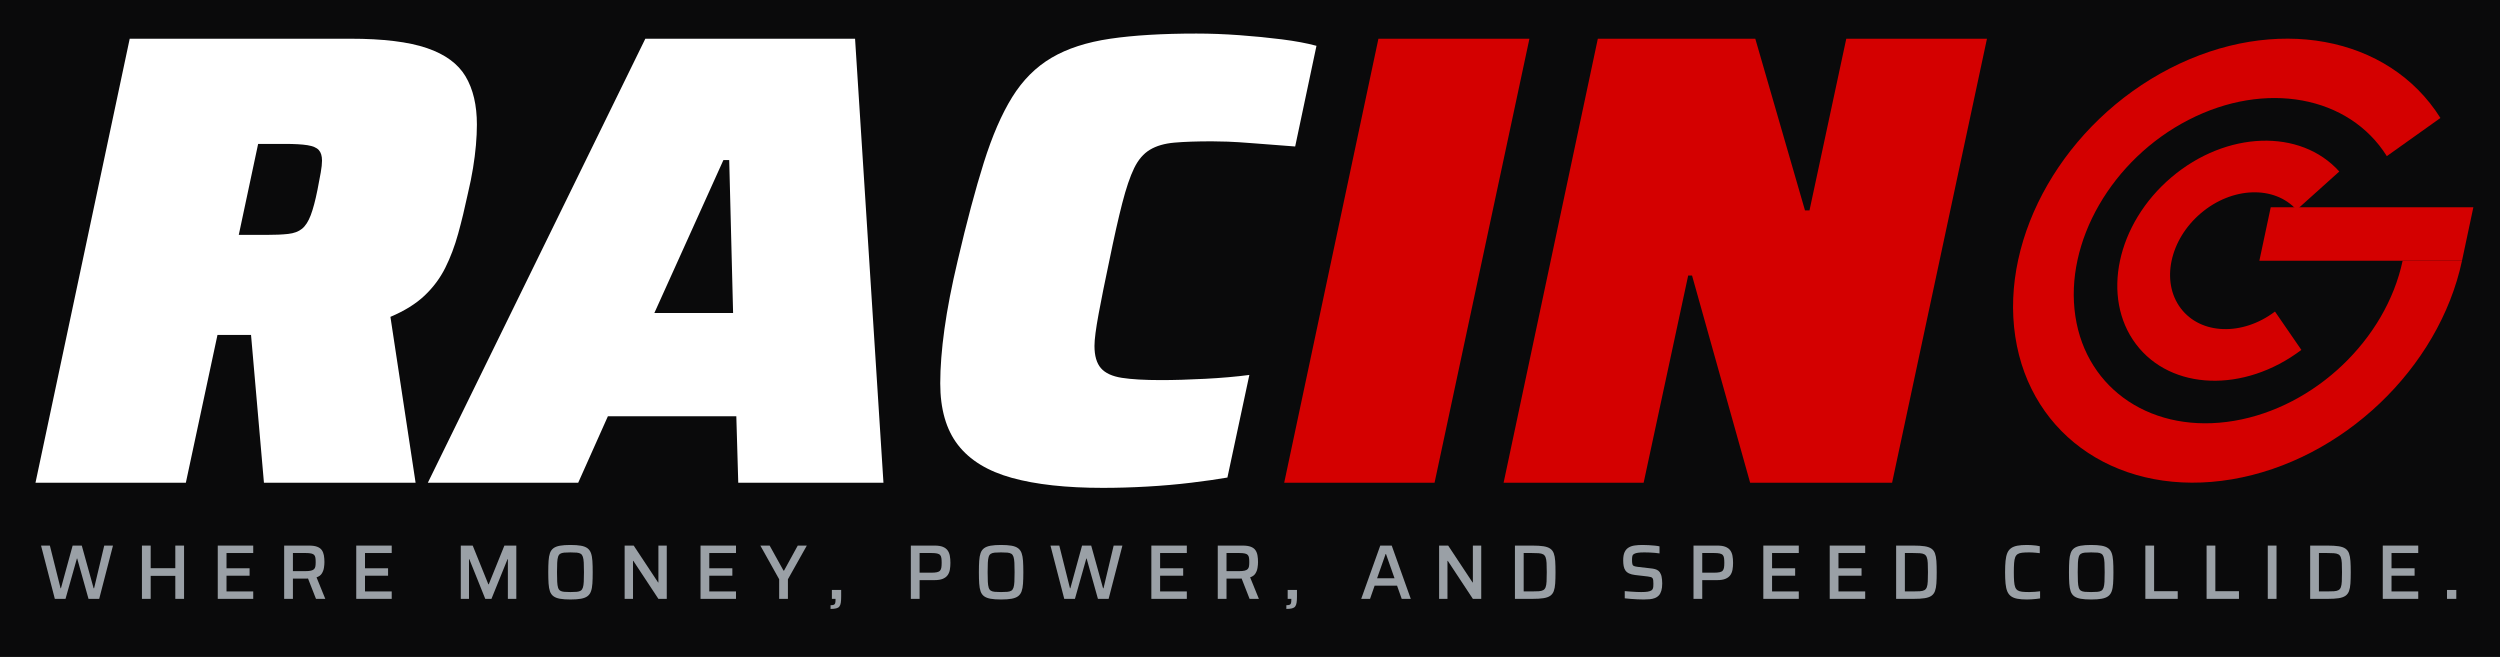
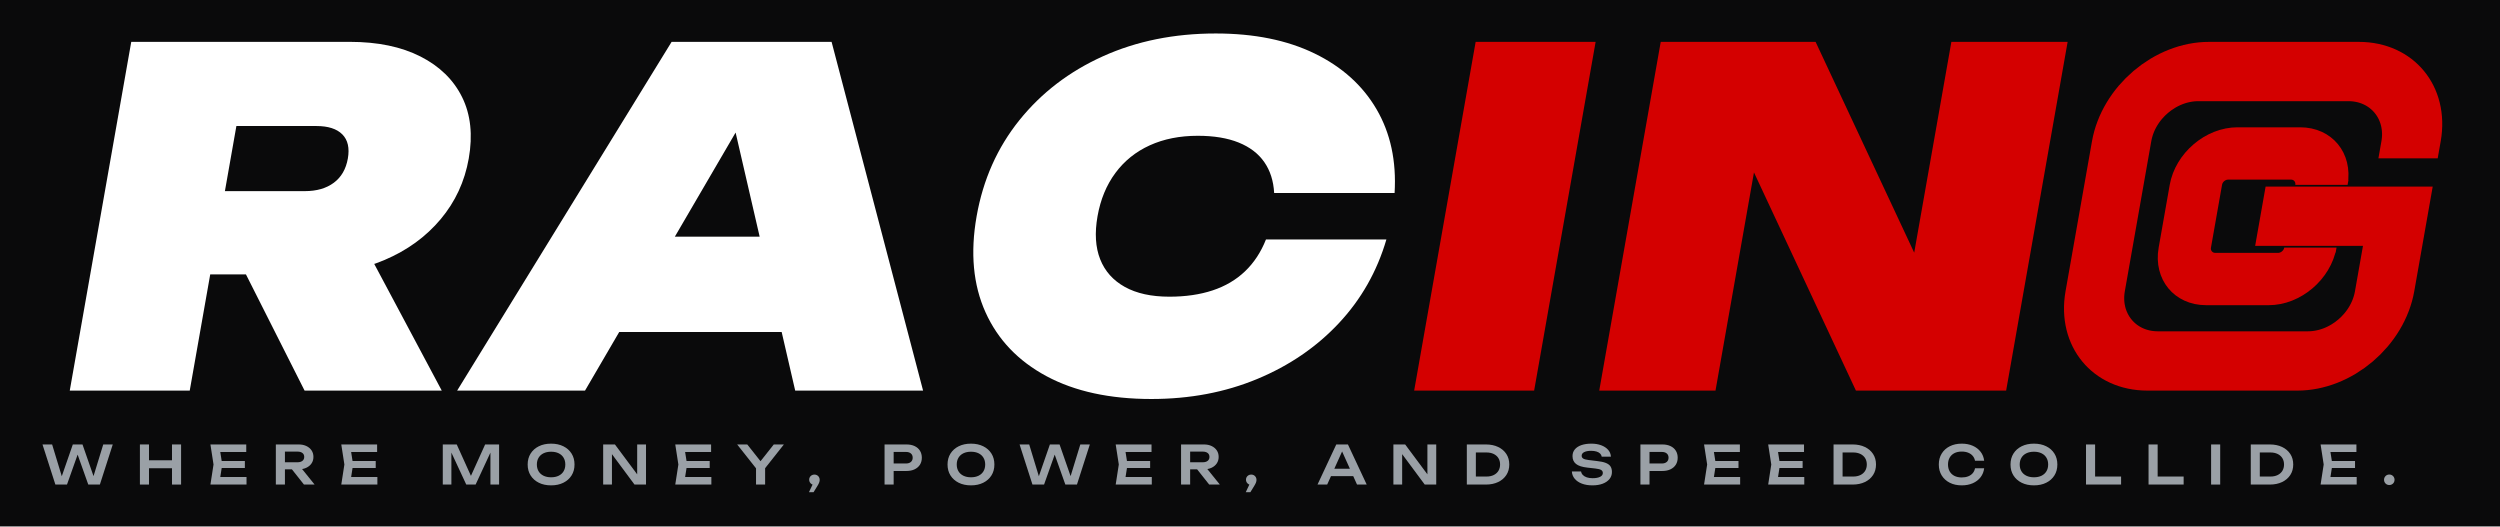
- <svg xmlns="http://www.w3.org/2000/svg" viewBox="0 0 3874 1018" role="img" aria-label="Racing Inc. wordmark: RAC, IN and a fused G+C">
+ <svg xmlns="http://www.w3.org/2000/svg" viewBox="0 0 5376 1132" role="img" aria-label="Racing Inc.: RAC, IN and a fused G+C">
  <rect width="100%" height="100%" fill="#0A0A0B" />
-   <g transform="translate(60 748)">
-     <path transform="translate(0.0 0) scale(1.0 -1.0)" d="M-5 0 141 688H483Q559 688 601.5 673.5Q644 659 661.5 629.5Q679 600 679 555Q679 540 677.5 523.0Q676 506 673.0 487.5Q670 469 665 448Q658 415 650.0 386.0Q642 357 630.0 333.0Q618 309 598.0 290.0Q578 271 545 257L584 0H349L329 229Q325 229 320.5 229.0Q316 229 311 229H277L228 0ZM310 384H352Q373 384 386.5 385.5Q400 387 408.0 393.5Q416 400 421.5 414.5Q427 429 432 454Q435 469 437.0 480.5Q439 492 439 499Q439 510 434.0 515.5Q429 521 416.5 523.0Q404 525 381 525H340Z" fill="#FFFFFF" />
-     <path transform="translate(662.0 0) scale(1.0 -1.0)" d="M-59 0 278 688H603L647 0H422L419 103H220L174 0ZM292 263H414L408 500H399Z" fill="#FFFFFF" />
-     <path transform="translate(1367.0 0) scale(1.0 -1.0)" d="M282 -8Q197 -8 141.0 7.5Q85 23 57.5 58.5Q30 94 30 154Q30 191 36.5 238.0Q43 285 57 344Q78 434 97.5 496.0Q117 558 141.5 597.5Q166 637 202.5 658.5Q239 680 293.5 688.0Q348 696 427 696Q459 696 493.5 693.5Q528 691 559.5 687.0Q591 683 613 677L580 521Q540 524 515.0 526.0Q490 528 475.5 528.5Q461 529 451 529Q416 529 393.0 527.0Q370 525 355.0 516.0Q340 507 330.5 487.5Q321 468 312.0 433.0Q303 398 292 344Q282 297 275.5 262.0Q269 227 269 212Q269 189 279.0 177.5Q289 166 311.5 162.5Q334 159 372 159Q402 159 440.5 161.0Q479 163 509 167L475 8Q452 4 419.0 0.0Q386 -4 350.5 -6.0Q315 -8 282 -8Z" fill="#FFFFFF" />
-     <path transform="translate(1935.0 0) scale(1.0 -1.0)" d="M-5 0 141 688H375L228 0Z" fill="#D40000" />
-     <path transform="translate(2275.0 0) scale(1.0 -1.0)" d="M-5 0 141 688H385L462 422H469L526 688H744L597 0H377L287 321H281L212 0Z" fill="#D40000" />
-     <g transform="skewX(-12.0)">
-       <path d="M3566.3 -535.6 A298 298 0 1 0 3636.0 -344.0" fill="none" stroke="#D40000" stroke-width="92" />
-       <rect x="3368.0" y="-426.8" width="314.0" height="82.8" fill="#D40000" />
-       <path d="M3435.7 -235.5 A146 146 0 1 1 3435.7 -452.5" fill="none" stroke="#D40000" stroke-width="80" />
+   <g transform="translate(90 840)">
+     <g transform="skewX(-10)">
+       <path transform="translate(0.0 0) scale(1.0 -1.0)" d="M238 429H490Q528 429 549.0 447.0Q570 465 570 499Q570 533 549.0 551.0Q528 569 490 569H202L318 685V0H60V750H530Q620 750 687.5 718.5Q755 687 792.5 631.0Q830 575 830 499Q830 425 792.5 368.5Q755 312 687.5 281.0Q620 250 530 250H238ZM326 351H611L860 0H565Z" fill="#FFFFFF" />
+       <path transform="translate(896.0 0) scale(1.0 -1.0)" d="M238 126V331H749V126ZM670 750 999 0H724L465 636H531L272 0H-3L326 750Z" fill="#FFFFFF" />
+       <path transform="translate(1912.0 0) scale(1.0 -1.0)" d="M922 325Q910 222 851.5 145.0Q793 68 697.0 25.0Q601 -18 477 -18Q343 -18 243.0 31.0Q143 80 87.5 168.5Q32 257 32 375Q32 493 87.5 581.5Q143 670 243.0 719.0Q343 768 477 768Q601 768 697.0 725.0Q793 682 851.5 605.0Q910 528 922 425H663Q654 464 630.0 491.5Q606 519 567.5 533.5Q529 548 477 548Q419 548 377.5 527.5Q336 507 314.0 468.0Q292 429 292 375Q292 321 314.0 282.5Q336 244 377.5 223.0Q419 202 477 202Q529 202 567.5 215.5Q606 229 630.0 256.5Q654 284 663 325Z" fill="#FFFFFF" />
+       <path transform="translate(2891.0 0) scale(1.0 -1.0)" d="M60 750H318V0H60Z" fill="#D40000" />
+       <path transform="translate(3289.0 0) scale(1.0 -1.0)" d="M755 188 685 171V750H935V0H612L240 578L310 595V0H60V750H393Z" fill="#D40000" />
+       <path d="M5000.2 -499.5 V-536.2 A150.0 150.0 0 0 0 4850.2 -686.2 H4527.8 A150.0 150.0 0 0 0 4377.8 -536.2 V-213.8 A150.0 150.0 0 0 0 4527.8 -63.8 H4850.2 A150.0 150.0 0 0 0 5000.2 -213.8 V-375.0 H4704.6" fill="none" stroke="#D40000" stroke-width="127.5" stroke-linejoin="miter" />
+       <path d="M4824.0 -453.3 V-442.5 A67.5 67.5 0 0 0 4756.5 -510.0 H4621.5 A67.5 67.5 0 0 0 4554.0 -442.5 V-307.5 A67.5 67.5 0 0 0 4621.5 -240.0 H4756.5 A67.5 67.5 0 0 0 4824.0 -307.5 V-296.7" fill="none" stroke="#D40000" stroke-width="112.5" stroke-linejoin="miter" />
+     </g>
+     <g transform="translate(0 202)">
+       <path transform="translate(0.0 0) scale(0.115 -0.115)" d="M997 69H939L1148 750H1326L1085 0H868L632 664H706L470 0H253L12 750H192L399 69L343 70L579 750H760Z" fill="#9AA0A6" />
+       <path transform="translate(202.0 0) scale(0.115 -0.115)" d="M77 750H247V0H77ZM677 750H847V0H677ZM170 454H752V305H170Z" fill="#9AA0A6" />
+       <path transform="translate(356.4 0) scale(0.115 -0.115)" d="M697 440V310H160V440ZM274 375 224 57 150 141H728V0H53L111 375L53 750H723V609H150L224 693Z" fill="#9AA0A6" />
+       <path transform="translate(494.3 0) scale(0.115 -0.115)" d="M195 417H484Q541 417 574.5 443.5Q608 470 608 517Q608 564 574.5 590.0Q541 616 484 616H170L247 703V0H77V750H504Q586 750 648.0 720.5Q710 691 745.0 639.0Q780 587 780 517Q780 448 745.0 396.0Q710 344 648.0 314.5Q586 285 504 285H195ZM325 351H519L802 0H603Z" fill="#9AA0A6" />
+       <path transform="translate(637.8 0) scale(0.115 -0.115)" d="M697 440V310H160V440ZM274 375 224 57 150 141H728V0H53L111 375L53 750H723V609H150L224 693Z" fill="#9AA0A6" />
+       <path transform="translate(853.3 0) scale(0.115 -0.115)" d="M1130 750V0H968V693L1011 690L691 0H516L196 688L238 692V0H77V750H338L640 82H567L869 750Z" fill="#9AA0A6" />
+       <path transform="translate(1040.1 0) scale(0.115 -0.115)" d="M478 -15Q347 -15 248.5 34.0Q150 83 95.0 170.5Q40 258 40 375Q40 492 95.0 579.5Q150 667 248.5 716.0Q347 765 478 765Q609 765 707.5 716.0Q806 667 861.0 579.5Q916 492 916 375Q916 258 861.0 170.5Q806 83 707.5 34.0Q609 -15 478 -15ZM478 136Q560 136 619.5 165.0Q679 194 711.5 248.0Q744 302 744 375Q744 448 711.5 502.0Q679 556 619.5 585.0Q560 614 478 614Q397 614 337.0 585.0Q277 556 244.5 502.0Q212 448 212 375Q212 302 244.5 248.0Q277 194 337.0 165.0Q397 136 478 136Z" fill="#9AA0A6" />
+       <path transform="translate(1198.2 0) scale(0.115 -0.115)" d="M772 112 713 103V750H878V0H663L183 647L241 656V0H77V750H297Z" fill="#9AA0A6" />
+       <path transform="translate(1356.0 0) scale(0.115 -0.115)" d="M697 440V310H160V440ZM274 375 224 57 150 141H728V0H53L111 375L53 750H723V609H150L224 693Z" fill="#9AA0A6" />
+       <path transform="translate(1493.9 0) scale(0.115 -0.115)" d="M364 0V362H534V0ZM11 750H200L489 385H407L696 750H885L503 267L394 266Z" fill="#9AA0A6" />
+       <path transform="translate(1645.2 0) scale(0.115 -0.115)" d="M38 -143 131 54 140 -7Q113 -7 90.5 6.5Q68 20 55.0 42.0Q42 64 42 91Q42 118 55.0 140.0Q68 162 90.5 174.5Q113 187 140 187Q169 187 191.0 174.0Q213 161 226.0 138.5Q239 116 239 87Q239 61 226.5 31.0Q214 1 184 -46L124 -143Z" fill="#9AA0A6" />
+       <path transform="translate(1803.3 0) scale(0.115 -0.115)" d="M486 750Q575 750 640.0 719.0Q705 688 739.5 632.0Q774 576 774 502Q774 428 739.5 372.5Q705 317 640.0 285.5Q575 254 486 254H155V394H477Q536 394 569.5 423.0Q603 452 603 502Q603 553 569.5 581.5Q536 610 477 610H170L247 691V0H77V750Z" fill="#9AA0A6" />
+       <path transform="translate(1943.0 0) scale(0.115 -0.115)" d="M478 -15Q347 -15 248.5 34.0Q150 83 95.0 170.5Q40 258 40 375Q40 492 95.0 579.5Q150 667 248.5 716.0Q347 765 478 765Q609 765 707.5 716.0Q806 667 861.0 579.5Q916 492 916 375Q916 258 861.0 170.5Q806 83 707.5 34.0Q609 -15 478 -15ZM478 136Q560 136 619.5 165.0Q679 194 711.5 248.0Q744 302 744 375Q744 448 711.5 502.0Q679 556 619.5 585.0Q560 614 478 614Q397 614 337.0 585.0Q277 556 244.5 502.0Q212 448 212 375Q212 302 244.5 248.0Q277 194 337.0 165.0Q397 136 478 136Z" fill="#9AA0A6" />
+       <path transform="translate(2101.1 0) scale(0.115 -0.115)" d="M997 69H939L1148 750H1326L1085 0H868L632 664H706L470 0H253L12 750H192L399 69L343 70L579 750H760Z" fill="#9AA0A6" />
+       <path transform="translate(2303.1 0) scale(0.115 -0.115)" d="M697 440V310H160V440ZM274 375 224 57 150 141H728V0H53L111 375L53 750H723V609H150L224 693Z" fill="#9AA0A6" />
+       <path transform="translate(2440.9 0) scale(0.115 -0.115)" d="M195 417H484Q541 417 574.5 443.5Q608 470 608 517Q608 564 574.5 590.0Q541 616 484 616H170L247 703V0H77V750H504Q586 750 648.0 720.5Q710 691 745.0 639.0Q780 587 780 517Q780 448 745.0 396.0Q710 344 648.0 314.5Q586 285 504 285H195ZM325 351H519L802 0H603Z" fill="#9AA0A6" />
+       <path transform="translate(2584.5 0) scale(0.115 -0.115)" d="M38 -143 131 54 140 -7Q113 -7 90.5 6.5Q68 20 55.0 42.0Q42 64 42 91Q42 118 55.0 140.0Q68 162 90.5 174.5Q113 187 140 187Q169 187 191.0 174.0Q213 161 226.0 138.5Q239 116 239 87Q239 61 226.5 31.0Q214 1 184 -46L124 -143Z" fill="#9AA0A6" />
+       <path transform="translate(2742.7 0) scale(0.115 -0.115)" d="M200 158V296H720V158ZM573 750 924 0H743L436 681H492L185 0H4L355 750Z" fill="#9AA0A6" />
+       <path transform="translate(2897.5 0) scale(0.115 -0.115)" d="M772 112 713 103V750H878V0H663L183 647L241 656V0H77V750H297Z" fill="#9AA0A6" />
+       <path transform="translate(3055.4 0) scale(0.115 -0.115)" d="M433 750Q564 750 662.5 703.0Q761 656 816.0 572.0Q871 488 871 375Q871 263 816.0 178.5Q761 94 662.5 47.0Q564 0 433 0H77V750ZM246 67 160 150H446Q522 150 579.5 178.0Q637 206 668.0 257.0Q699 308 699 375Q699 443 668.0 493.5Q637 544 579.5 572.0Q522 600 446 600H160L246 683Z" fill="#9AA0A6" />
+       <path transform="translate(3285.9 0) scale(0.115 -0.115)" d="M37 245H209Q215 207 242.5 178.5Q270 150 316.5 134.5Q363 119 424 119Q513 119 564.5 144.5Q616 170 616 216Q616 252 586.5 271.5Q557 291 477 300L326 317Q180 333 114.5 385.5Q49 438 49 532Q49 606 92.5 658.0Q136 710 215.0 737.5Q294 765 401 765Q505 765 586.0 734.5Q667 704 715.0 649.5Q763 595 767 522H595Q590 555 565.5 579.5Q541 604 498.0 617.5Q455 631 397 631Q316 631 268.0 607.0Q220 583 220 539Q220 505 248.5 486.5Q277 468 349 459L506 440Q610 429 671.5 404.5Q733 380 759.5 339.0Q786 298 786 235Q786 160 740.5 103.5Q695 47 613.0 16.0Q531 -15 421 -15Q309 -15 224.0 17.5Q139 50 90.0 108.5Q41 167 37 245Z" fill="#9AA0A6" />
+       <path transform="translate(3428.7 0) scale(0.115 -0.115)" d="M486 750Q575 750 640.0 719.0Q705 688 739.5 632.0Q774 576 774 502Q774 428 739.5 372.5Q705 317 640.0 285.5Q575 254 486 254H155V394H477Q536 394 569.5 423.0Q603 452 603 502Q603 553 569.5 581.5Q536 610 477 610H170L247 691V0H77V750Z" fill="#9AA0A6" />
+       <path transform="translate(3568.3 0) scale(0.115 -0.115)" d="M697 440V310H160V440ZM274 375 224 57 150 141H728V0H53L111 375L53 750H723V609H150L224 693Z" fill="#9AA0A6" />
+       <path transform="translate(3706.2 0) scale(0.115 -0.115)" d="M697 440V310H160V440ZM274 375 224 57 150 141H728V0H53L111 375L53 750H723V609H150L224 693Z" fill="#9AA0A6" />
+       <path transform="translate(3844.0 0) scale(0.115 -0.115)" d="M433 750Q564 750 662.5 703.0Q761 656 816.0 572.0Q871 488 871 375Q871 263 816.0 178.5Q761 94 662.5 47.0Q564 0 433 0H77V750ZM246 67 160 150H446Q522 150 579.5 178.0Q637 206 668.0 257.0Q699 308 699 375Q699 443 668.0 493.5Q637 544 579.5 572.0Q522 600 446 600H160L246 683Z" fill="#9AA0A6" />
+       <path transform="translate(4074.5 0) scale(0.115 -0.115)" d="M889 305Q878 210 822.5 137.5Q767 65 676.5 25.0Q586 -15 470 -15Q342 -15 245.5 34.0Q149 83 95.0 170.5Q41 258 41 375Q41 492 95.0 579.5Q149 667 245.5 716.0Q342 765 470 765Q586 765 676.5 725.0Q767 685 822.5 613.0Q878 541 889 445H718Q708 498 675.0 536.5Q642 575 590.0 596.0Q538 617 469 617Q390 617 332.5 587.5Q275 558 244.0 503.5Q213 449 213 375Q213 301 244.0 246.5Q275 192 332.5 162.5Q390 133 469 133Q538 133 590.0 153.5Q642 174 675.0 212.5Q708 251 718 305Z" fill="#9AA0A6" />
+       <path transform="translate(4228.8 0) scale(0.115 -0.115)" d="M478 -15Q347 -15 248.5 34.0Q150 83 95.0 170.5Q40 258 40 375Q40 492 95.0 579.5Q150 667 248.5 716.0Q347 765 478 765Q609 765 707.5 716.0Q806 667 861.0 579.5Q916 492 916 375Q916 258 861.0 170.5Q806 83 707.5 34.0Q609 -15 478 -15ZM478 136Q560 136 619.5 165.0Q679 194 711.5 248.0Q744 302 744 375Q744 448 711.5 502.0Q679 556 619.5 585.0Q560 614 478 614Q397 614 337.0 585.0Q277 556 244.5 502.0Q212 448 212 375Q212 302 244.5 248.0Q277 194 337.0 165.0Q397 136 478 136Z" fill="#9AA0A6" />
+       <path transform="translate(4386.9 0) scale(0.115 -0.115)" d="M247 750V75L170 150H733V0H77V750Z" fill="#9AA0A6" />
+       <path transform="translate(4521.4 0) scale(0.115 -0.115)" d="M247 750V75L170 150H733V0H77V750Z" fill="#9AA0A6" />
+       <path transform="translate(4655.9 0) scale(0.115 -0.115)" d="M77 750H247V0H77Z" fill="#9AA0A6" />
+       <path transform="translate(4741.2 0) scale(0.115 -0.115)" d="M433 750Q564 750 662.5 703.0Q761 656 816.0 572.0Q871 488 871 375Q871 263 816.0 178.5Q761 94 662.5 47.0Q564 0 433 0H77V750ZM246 67 160 150H446Q522 150 579.5 178.0Q637 206 668.0 257.0Q699 308 699 375Q699 443 668.0 493.5Q637 544 579.5 572.0Q522 600 446 600H160L246 683Z" fill="#9AA0A6" />
+       <path transform="translate(4894.1 0) scale(0.115 -0.115)" d="M697 440V310H160V440ZM274 375 224 57 150 141H728V0H53L111 375L53 750H723V609H150L224 693Z" fill="#9AA0A6" />
+       <path transform="translate(5031.9 0) scale(0.115 -0.115)" d="M139 -9Q112 -9 89.5 4.0Q67 17 54.0 39.5Q41 62 41 89Q41 117 54.0 139.5Q67 162 89.5 175.0Q112 188 139 188Q167 188 189.5 175.0Q212 162 225.0 139.5Q238 117 238 89Q238 62 225.0 39.5Q212 17 189.5 4.0Q167 -9 139 -9Z" fill="#9AA0A6" />
    </g>
  </g>
-   <g transform="translate(60 928)">
-     <path transform="translate(0.0 0) scale(0.12 -0.12)" d="M208 0 30 688H144L282 137H287L438 688H556L709 137H715L846 688H959L781 0H643L497 521H493L346 0Z" fill="#9AA0A6" />
-     <path transform="translate(148.9 0) scale(0.12 -0.12)" d="M92 0V688H205V396H523V688H636V0H523V297H205V0Z" fill="#9AA0A6" />
-     <path transform="translate(266.4 0) scale(0.12 -0.12)" d="M92 0V688H550V592H205V395H503V299H205V96H550V0Z" fill="#9AA0A6" />
-     <path transform="translate(369.3 0) scale(0.12 -0.12)" d="M92 0V688H413Q478 688 518.0 673.0Q558 658 578.0 629.5Q598 601 605.0 561.5Q612 522 612 475Q612 441 605.5 400.5Q599 360 577.5 326.5Q556 293 510 278L623 0H503L393 281L422 266Q415 263 405.5 262.5Q396 262 383 262H205V0ZM205 358H365Q412 358 439.0 364.5Q466 371 479.0 385.0Q492 399 495.5 421.0Q499 443 499 475Q499 508 495.5 530.5Q492 553 480.0 566.5Q468 580 441.5 586.0Q415 592 369 592H205Z" fill="#9AA0A6" />
-     <path transform="translate(481.0 0) scale(0.12 -0.12)" d="M92 0V688H550V592H205V395H503V299H205V96H550V0Z" fill="#9AA0A6" />
-     <path transform="translate(643.0 0) scale(0.12 -0.12)" d="M92 0V688H246L448 188H453L655 688H809V0H700V513H696L488 0H408L202 513H198V0Z" fill="#9AA0A6" />
-     <path transform="translate(781.3 0) scale(0.12 -0.12)" d="M355 -8Q273 -8 220.0 1.5Q167 11 136.0 34.0Q105 57 91.0 97.0Q77 137 73.0 197.5Q69 258 69 344Q69 430 73.0 490.5Q77 551 91.0 591.0Q105 631 136.0 654.0Q167 677 220.0 686.5Q273 696 355 696Q437 696 490.5 686.5Q544 677 575.0 654.0Q606 631 620.5 591.0Q635 551 639.0 490.5Q643 430 643 344Q643 258 639.0 197.5Q635 137 620.5 97.0Q606 57 575.0 34.0Q544 11 490.5 1.5Q437 -8 355 -8ZM355 88Q405 88 437.5 91.0Q470 94 488.5 106.0Q507 118 516.0 145.5Q525 173 527.5 220.5Q530 268 530 344Q530 420 527.5 467.5Q525 515 516.0 542.5Q507 570 488.5 582.0Q470 594 437.5 597.0Q405 600 355 600Q306 600 274.0 597.0Q242 594 223.0 582.0Q204 570 195.5 542.5Q187 515 184.5 467.5Q182 420 182 344Q182 268 184.5 220.5Q187 173 195.5 145.5Q204 118 223.0 106.0Q242 94 274.0 91.0Q306 88 355 88Z" fill="#9AA0A6" />
-     <path transform="translate(896.9 0) scale(0.12 -0.12)" d="M92 0V688H209L524 212H528V688H636V0H528L204 491H200V0Z" fill="#9AA0A6" />
-     <path transform="translate(1014.5 0) scale(0.12 -0.12)" d="M92 0V688H550V592H205V395H503V299H205V96H550V0Z" fill="#9AA0A6" />
-     <path transform="translate(1117.4 0) scale(0.12 -0.12)" d="M250 0V253L7 688H127L306 365H313L490 688H607L363 253V0Z" fill="#9AA0A6" />
-     <path transform="translate(1221.4 0) scale(0.12 -0.12)" d="M47 -130V-82Q73 -82 87.0 -77.0Q101 -72 106.0 -58.0Q111 -44 111 -17V0H64V115H184V29Q184 -19 179.0 -50.5Q174 -82 160.5 -99.0Q147 -116 119.5 -123.0Q92 -130 47 -130Z" fill="#9AA0A6" />
-     <path transform="translate(1340.4 0) scale(0.12 -0.12)" d="M92 0V688H400Q465 688 505.0 672.0Q545 656 566.5 626.5Q588 597 595.5 556.0Q603 515 603 465Q603 418 596.0 377.5Q589 337 567.5 306.5Q546 276 505.0 259.0Q464 242 397 242H205V0ZM205 338H354Q401 338 429.0 344.0Q457 350 469.5 365.0Q482 380 486.0 404.0Q490 428 490 465Q490 502 486.5 526.5Q483 551 470.5 565.5Q458 580 431.0 586.0Q404 592 357 592H205Z" fill="#9AA0A6" />
-     <path transform="translate(1448.6 0) scale(0.12 -0.12)" d="M355 -8Q273 -8 220.0 1.5Q167 11 136.0 34.0Q105 57 91.0 97.0Q77 137 73.0 197.5Q69 258 69 344Q69 430 73.0 490.5Q77 551 91.0 591.0Q105 631 136.0 654.0Q167 677 220.0 686.5Q273 696 355 696Q437 696 490.5 686.5Q544 677 575.0 654.0Q606 631 620.5 591.0Q635 551 639.0 490.5Q643 430 643 344Q643 258 639.0 197.5Q635 137 620.5 97.0Q606 57 575.0 34.0Q544 11 490.5 1.5Q437 -8 355 -8ZM355 88Q405 88 437.5 91.0Q470 94 488.5 106.0Q507 118 516.0 145.5Q525 173 527.5 220.5Q530 268 530 344Q530 420 527.5 467.5Q525 515 516.0 542.5Q507 570 488.5 582.0Q470 594 437.5 597.0Q405 600 355 600Q306 600 274.0 597.0Q242 594 223.0 582.0Q204 570 195.5 542.5Q187 515 184.5 467.5Q182 420 182 344Q182 268 184.5 220.5Q187 173 195.5 145.5Q204 118 223.0 106.0Q242 94 274.0 91.0Q306 88 355 88Z" fill="#9AA0A6" />
-     <path transform="translate(1564.2 0) scale(0.12 -0.12)" d="M208 0 30 688H144L282 137H287L438 688H556L709 137H715L846 688H959L781 0H643L497 521H493L346 0Z" fill="#9AA0A6" />
-     <path transform="translate(1713.1 0) scale(0.12 -0.12)" d="M92 0V688H550V592H205V395H503V299H205V96H550V0Z" fill="#9AA0A6" />
-     <path transform="translate(1816.0 0) scale(0.12 -0.12)" d="M92 0V688H413Q478 688 518.0 673.0Q558 658 578.0 629.5Q598 601 605.0 561.5Q612 522 612 475Q612 441 605.5 400.5Q599 360 577.5 326.5Q556 293 510 278L623 0H503L393 281L422 266Q415 263 405.5 262.5Q396 262 383 262H205V0ZM205 358H365Q412 358 439.0 364.5Q466 371 479.0 385.0Q492 399 495.5 421.0Q499 443 499 475Q499 508 495.5 530.5Q492 553 480.0 566.5Q468 580 441.5 586.0Q415 592 369 592H205Z" fill="#9AA0A6" />
-     <path transform="translate(1927.7 0) scale(0.12 -0.12)" d="M47 -130V-82Q73 -82 87.0 -77.0Q101 -72 106.0 -58.0Q111 -44 111 -17V0H64V115H184V29Q184 -19 179.0 -50.5Q174 -82 160.5 -99.0Q147 -116 119.5 -123.0Q92 -130 47 -130Z" fill="#9AA0A6" />
-     <path transform="translate(2046.7 0) scale(0.12 -0.12)" d="M22 0 268 688H416L662 0H545L485 170H195L136 0ZM227 266H452L342 579H337Z" fill="#9AA0A6" />
-     <path transform="translate(2159.0 0) scale(0.12 -0.12)" d="M92 0V688H209L524 212H528V688H636V0H528L204 491H200V0Z" fill="#9AA0A6" />
-     <path transform="translate(2276.5 0) scale(0.12 -0.12)" d="M92 0V688H317Q404 688 459.5 679.5Q515 671 547.0 649.0Q579 627 593.5 588.0Q608 549 612.0 489.0Q616 429 616 344Q616 259 612.0 199.0Q608 139 593.5 100.0Q579 61 547.0 39.0Q515 17 459.5 8.5Q404 0 317 0ZM205 96H307Q363 96 399.5 98.5Q436 101 457.0 112.5Q478 124 488.0 150.0Q498 176 500.5 223.5Q503 271 503 344Q503 417 500.5 464.0Q498 511 487.5 537.5Q477 564 455.5 575.5Q434 587 398.0 589.5Q362 592 307 592H205Z" fill="#9AA0A6" />
-     <path transform="translate(2448.1 0) scale(0.12 -0.12)" d="M326 -8Q289 -8 244.5 -6.0Q200 -4 157.5 -0.5Q115 3 80 7V100Q116 97 155.5 94.0Q195 91 231.0 89.5Q267 88 293 88Q346 88 376.0 93.0Q406 98 424 109Q436 117 441.5 129.0Q447 141 448.5 157.5Q450 174 450 194Q450 221 448.0 239.0Q446 257 439.0 267.0Q432 277 417.0 281.5Q402 286 378 289L214 308Q166 314 135.5 328.5Q105 343 88.5 367.0Q72 391 66.0 424.0Q60 457 60 497Q60 564 78.0 603.0Q96 642 129.5 662.5Q163 683 209.0 689.5Q255 696 311 696Q350 696 391.0 693.5Q432 691 468.5 687.5Q505 684 529 678V587Q504 591 470.5 594.0Q437 597 401.0 598.5Q365 600 334 600Q282 600 250.5 595.5Q219 591 202 581Q182 570 178.0 550.5Q174 531 174 502Q174 468 178.5 449.5Q183 431 199.5 424.0Q216 417 250 413L414 394Q445 391 470.0 384.5Q495 378 514.5 363.0Q534 348 545 320Q552 306 555.5 288.0Q559 270 561.5 248.5Q564 227 564 200Q564 143 552.5 105.0Q541 67 520.5 44.5Q500 22 470.0 10.5Q440 -1 404.0 -4.5Q368 -8 326 -8Z" fill="#9AA0A6" />
-     <path transform="translate(2553.2 0) scale(0.12 -0.12)" d="M92 0V688H400Q465 688 505.0 672.0Q545 656 566.5 626.5Q588 597 595.5 556.0Q603 515 603 465Q603 418 596.0 377.5Q589 337 567.5 306.5Q546 276 505.0 259.0Q464 242 397 242H205V0ZM205 338H354Q401 338 429.0 344.0Q457 350 469.5 365.0Q482 380 486.0 404.0Q490 428 490 465Q490 502 486.5 526.5Q483 551 470.5 565.5Q458 580 431.0 586.0Q404 592 357 592H205Z" fill="#9AA0A6" />
-     <path transform="translate(2661.4 0) scale(0.12 -0.12)" d="M92 0V688H550V592H205V395H503V299H205V96H550V0Z" fill="#9AA0A6" />
-     <path transform="translate(2764.3 0) scale(0.12 -0.12)" d="M92 0V688H550V592H205V395H503V299H205V96H550V0Z" fill="#9AA0A6" />
-     <path transform="translate(2867.2 0) scale(0.12 -0.12)" d="M92 0V688H317Q404 688 459.5 679.5Q515 671 547.0 649.0Q579 627 593.5 588.0Q608 549 612.0 489.0Q616 429 616 344Q616 259 612.0 199.0Q608 139 593.5 100.0Q579 61 547.0 39.0Q515 17 459.5 8.5Q404 0 317 0ZM205 96H307Q363 96 399.5 98.5Q436 101 457.0 112.5Q478 124 488.0 150.0Q498 176 500.5 223.5Q503 271 503 344Q503 417 500.5 464.0Q498 511 487.5 537.5Q477 564 455.5 575.5Q434 587 398.0 589.5Q362 592 307 592H205Z" fill="#9AA0A6" />
-     <path transform="translate(3038.8 0) scale(0.12 -0.12)" d="M351 -8Q277 -8 227.0 1.5Q177 11 145.5 34.0Q114 57 97.5 96.5Q81 136 75.0 197.0Q69 258 69 344Q69 430 75.0 491.0Q81 552 97.5 591.5Q114 631 145.5 654.0Q177 677 227.0 686.5Q277 696 351 696Q380 696 410.5 694.0Q441 692 469.0 688.5Q497 685 517 680V590Q492 593 467.5 595.5Q443 598 420.0 599.0Q397 600 380 600Q325 600 289.0 596.0Q253 592 231.5 578.0Q210 564 199.5 536.5Q189 509 185.5 462.0Q182 415 182 344Q182 274 185.5 226.5Q189 179 199.5 151.5Q210 124 231.5 110.0Q253 96 289.0 92.0Q325 88 380 88Q413 88 452.5 91.0Q492 94 521 98V6Q499 2 469.5 -1.0Q440 -4 409.5 -6.0Q379 -8 351 -8Z" fill="#9AA0A6" />
-     <path transform="translate(3137.8 0) scale(0.12 -0.12)" d="M355 -8Q273 -8 220.0 1.5Q167 11 136.0 34.0Q105 57 91.0 97.0Q77 137 73.0 197.5Q69 258 69 344Q69 430 73.0 490.5Q77 551 91.0 591.0Q105 631 136.0 654.0Q167 677 220.0 686.5Q273 696 355 696Q437 696 490.5 686.5Q544 677 575.0 654.0Q606 631 620.5 591.0Q635 551 639.0 490.5Q643 430 643 344Q643 258 639.0 197.5Q635 137 620.5 97.0Q606 57 575.0 34.0Q544 11 490.5 1.5Q437 -8 355 -8ZM355 88Q405 88 437.5 91.0Q470 94 488.5 106.0Q507 118 516.0 145.5Q525 173 527.5 220.5Q530 268 530 344Q530 420 527.5 467.5Q525 515 516.0 542.5Q507 570 488.5 582.0Q470 594 437.5 597.0Q405 600 355 600Q306 600 274.0 597.0Q242 594 223.0 582.0Q204 570 195.5 542.5Q187 515 184.5 467.5Q182 420 182 344Q182 268 184.5 220.5Q187 173 195.5 145.5Q204 118 223.0 106.0Q242 94 274.0 91.0Q306 88 355 88Z" fill="#9AA0A6" />
-     <path transform="translate(3253.4 0) scale(0.12 -0.12)" d="M92 0V688H205V99H510V0Z" fill="#9AA0A6" />
-     <path transform="translate(3348.3 0) scale(0.12 -0.12)" d="M92 0V688H205V99H510V0Z" fill="#9AA0A6" />
-     <path transform="translate(3443.1 0) scale(0.12 -0.12)" d="M92 0V688H205V0Z" fill="#9AA0A6" />
-     <path transform="translate(3508.8 0) scale(0.12 -0.12)" d="M92 0V688H317Q404 688 459.5 679.5Q515 671 547.0 649.0Q579 627 593.5 588.0Q608 549 612.0 489.0Q616 429 616 344Q616 259 612.0 199.0Q608 139 593.5 100.0Q579 61 547.0 39.0Q515 17 459.5 8.5Q404 0 317 0ZM205 96H307Q363 96 399.5 98.5Q436 101 457.0 112.5Q478 124 488.0 150.0Q498 176 500.5 223.5Q503 271 503 344Q503 417 500.5 464.0Q498 511 487.5 537.5Q477 564 455.5 575.5Q434 587 398.0 589.5Q362 592 307 592H205Z" fill="#9AA0A6" />
-     <path transform="translate(3621.3 0) scale(0.12 -0.12)" d="M92 0V688H550V592H205V395H503V299H205V96H550V0Z" fill="#9AA0A6" />
-     <path transform="translate(3724.2 0) scale(0.12 -0.12)" d="M64 0V115H184V0Z" fill="#9AA0A6" />
-   </g>
</svg>
